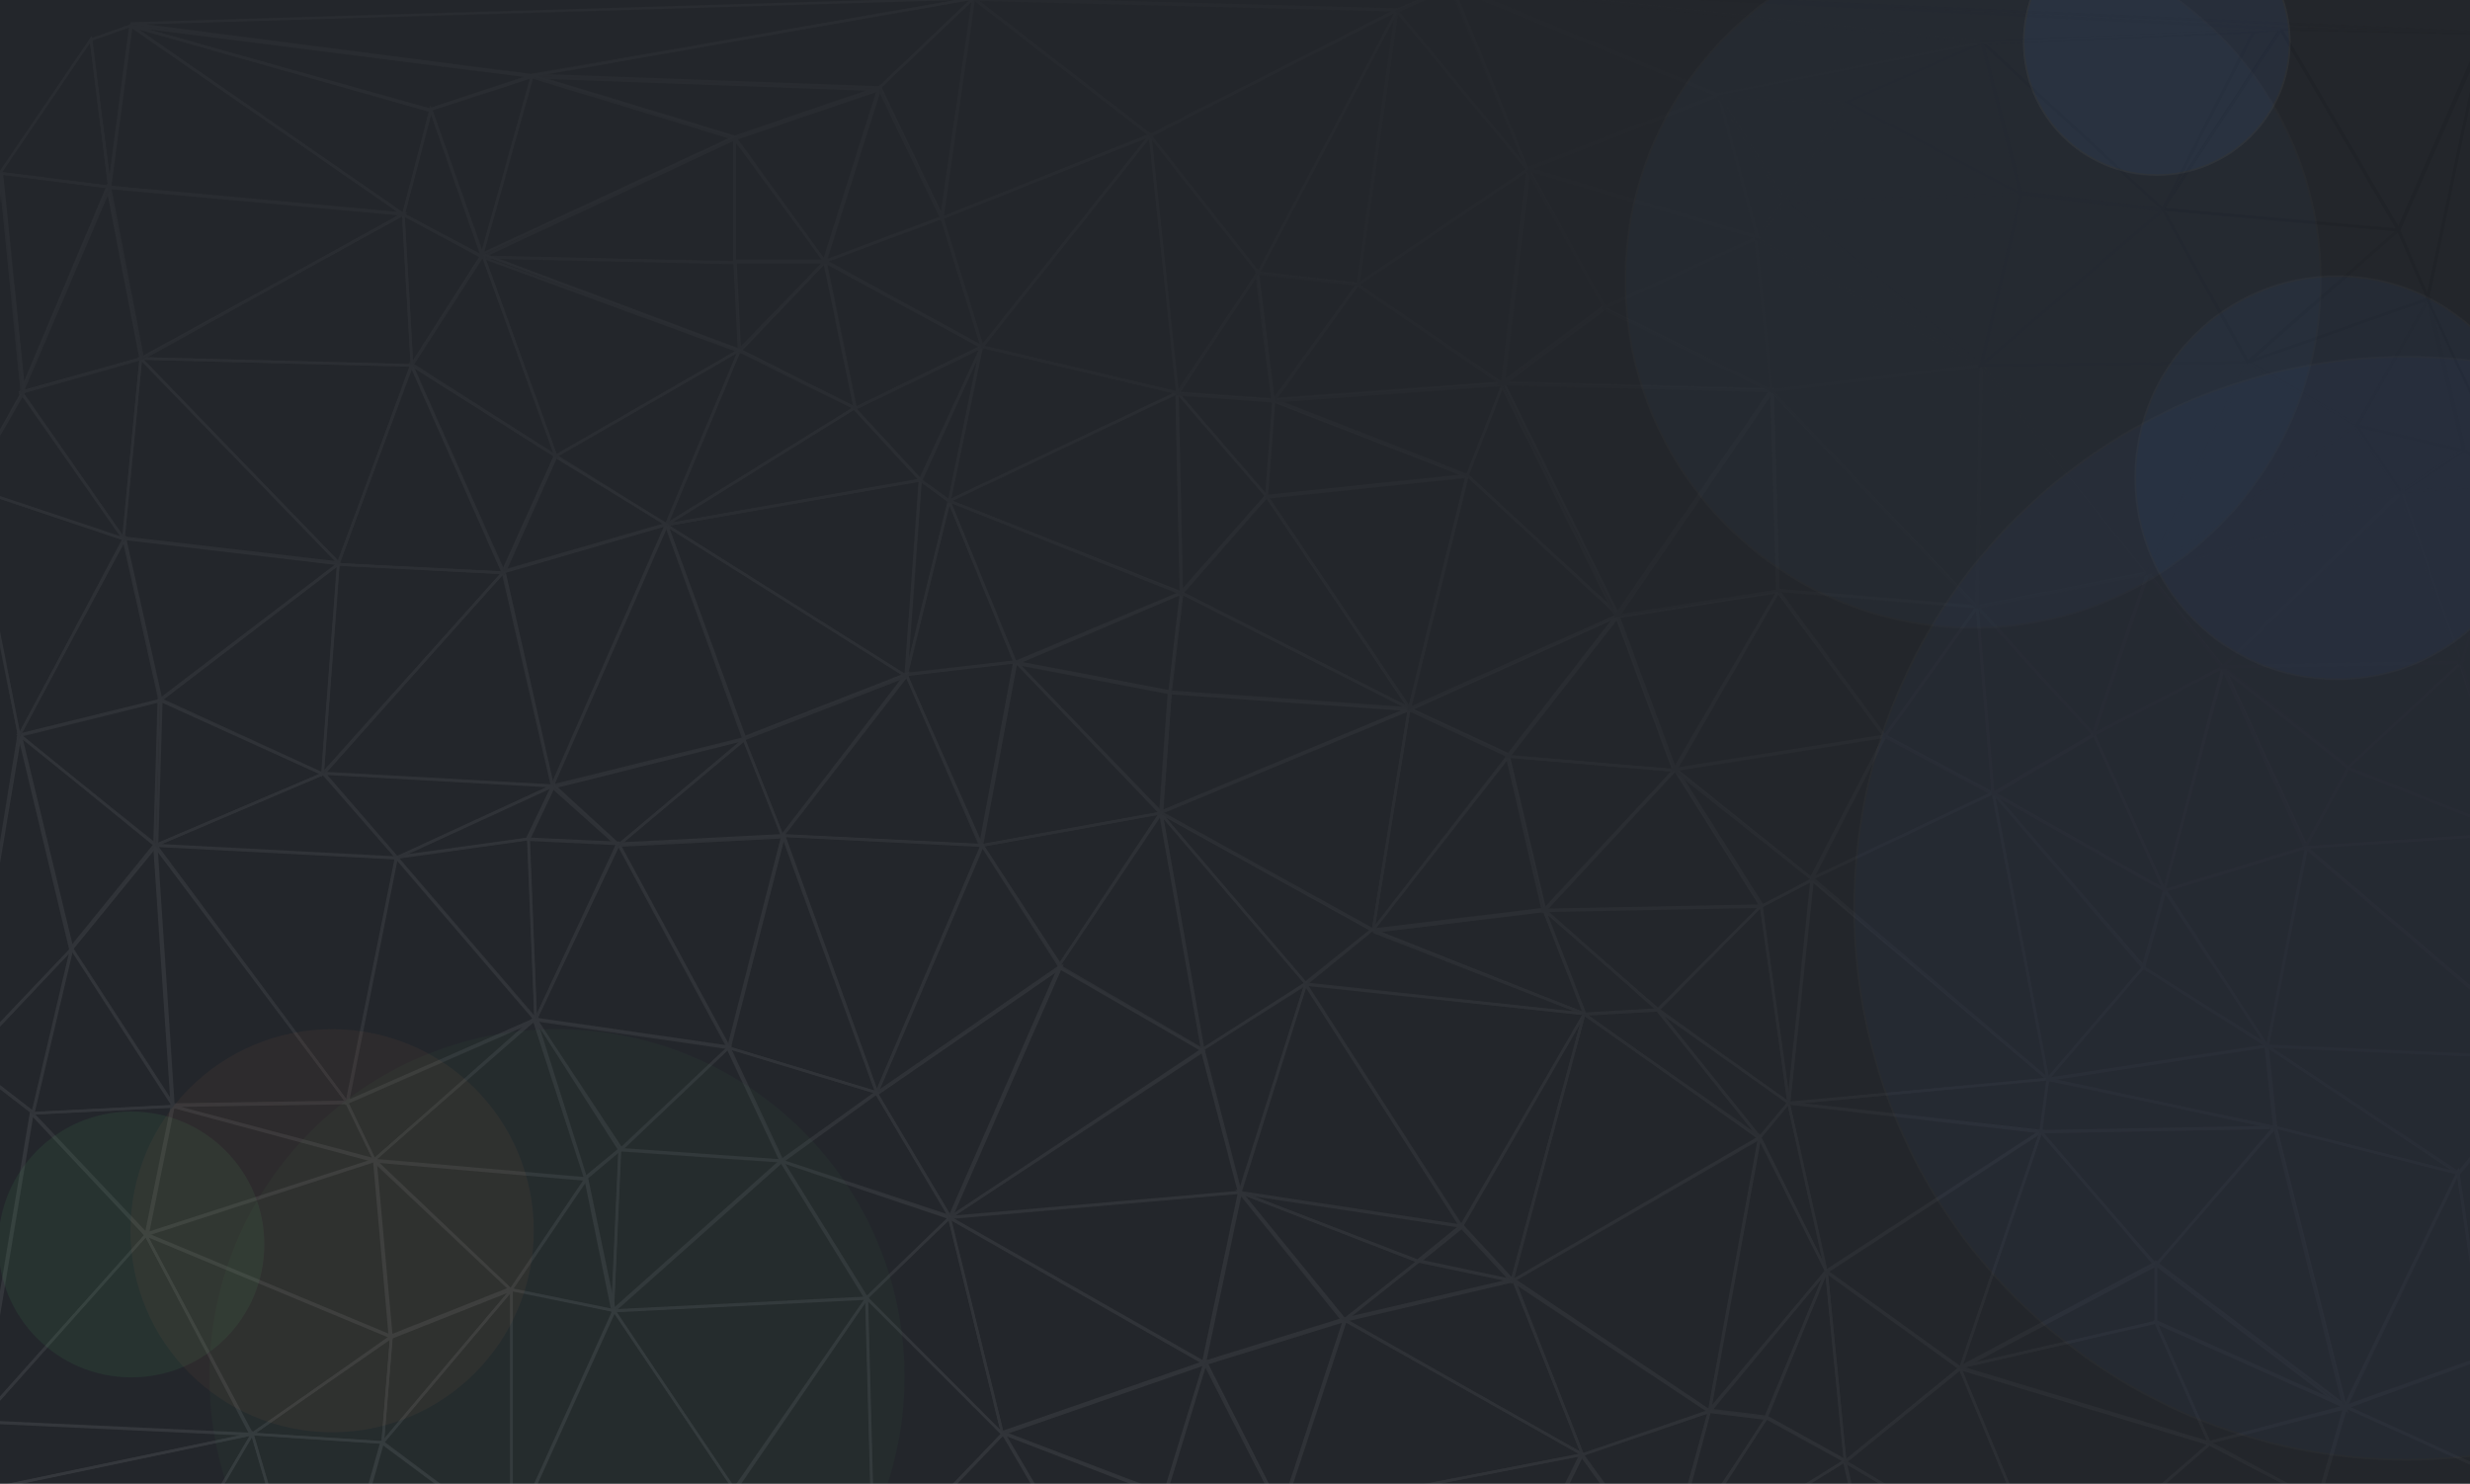
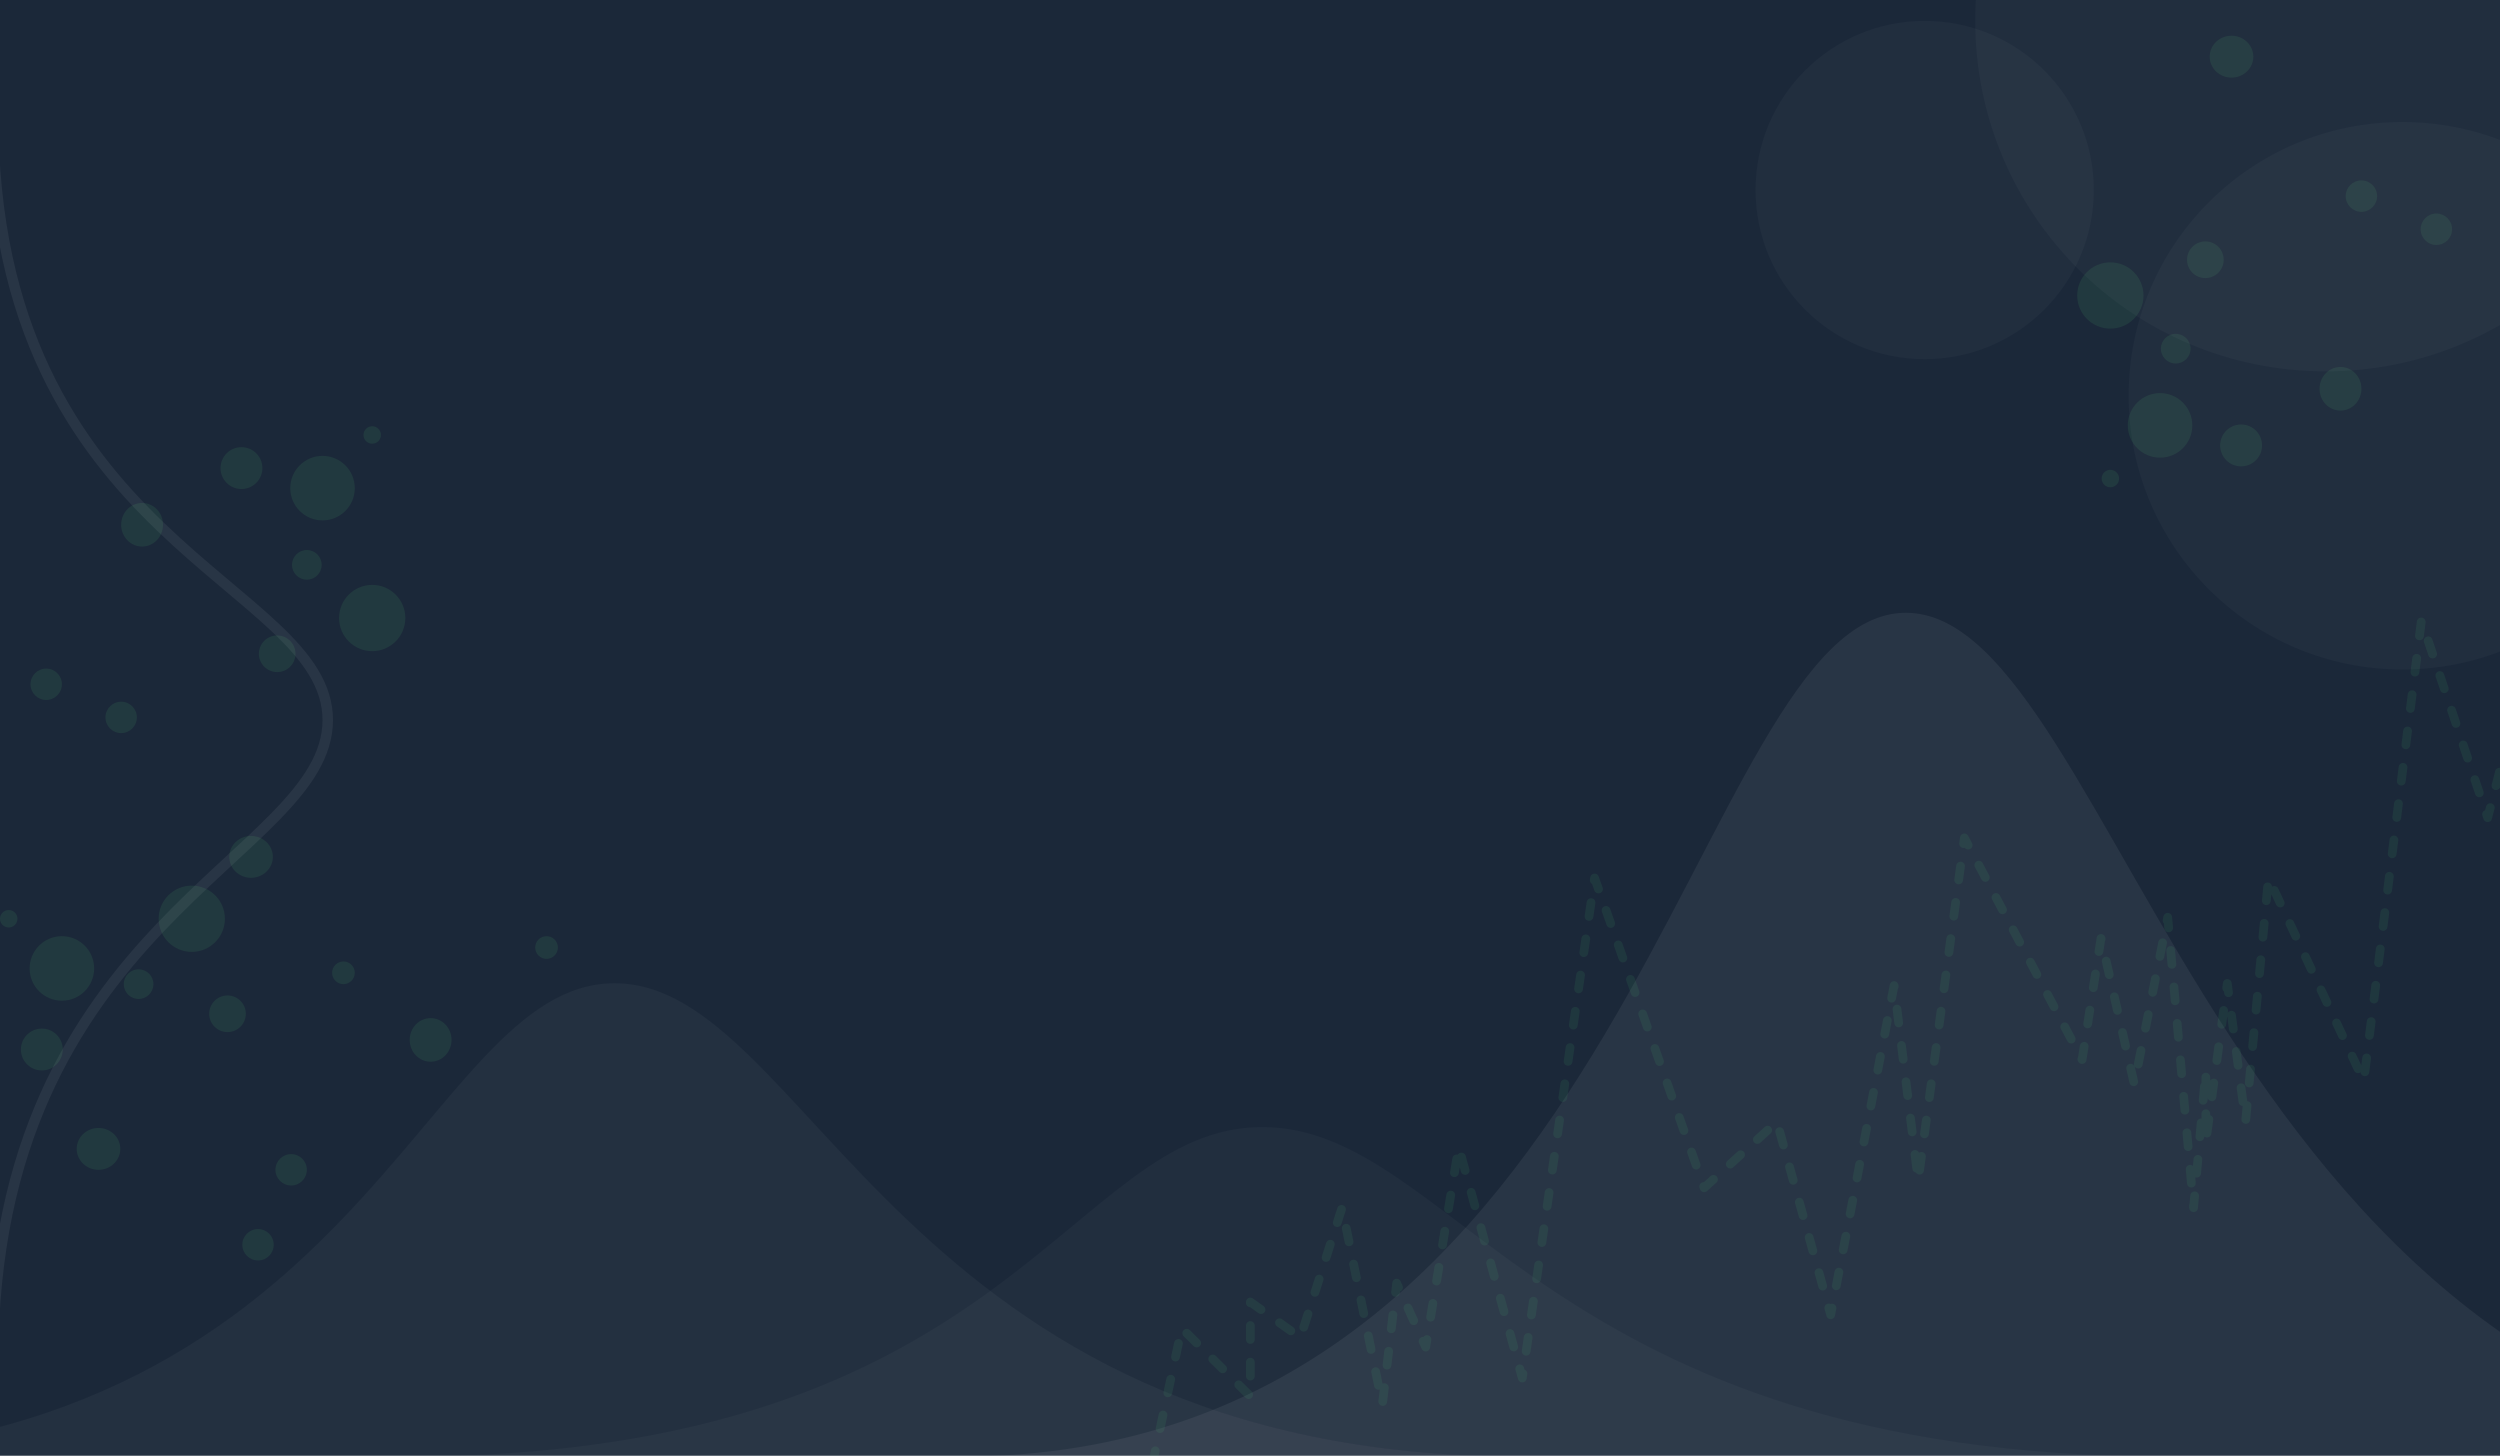
- <svg xmlns="http://www.w3.org/2000/svg" xmlns:xlink="http://www.w3.org/1999/xlink" width="1440px" height="865px" viewBox="0 0 1440 865" version="1.1">
-   <defs>
-     <rect id="path-1" x="0" y="0" width="1441" height="865" />
-   </defs>
-   <g id="Second-Concept" stroke="none" stroke-width="1" fill="none" fill-rule="evenodd">
-     <g id="Landing-Page">
-       <g id="background">
-         <g id="Rectangle-+-trianglify-+-data-clusters-+-data-clusters-copy-Mask">
-           <mask id="mask-2" fill="white">
-             <use xlink:href="#path-1" />
-           </mask>
-           <use id="Mask" fill="#D8D8D8" xlink:href="#path-1" />
-           <rect id="Rectangle" fill="#23262B" mask="url(#mask-2)" x="-1.001" y="0" width="1441" height="1024" />
-           <g id="trianglify" opacity="0.082" mask="url(#mask-2)" fill-rule="nonzero" stroke-width="1.51">
-             <g transform="translate(740.0135, 507.5) scale(1, -1) translate(-740.0135, -507.5) translate(-24.01667, -9)" id="Path">
-               <polygon stroke="#9A9A9A" points="823.572 481.836 785.055 451 700.486 550" />
-               <polygon stroke="#A3A3A3" points="785.545 450.379 724.909 412 700.486 550" />
-               <polygon stroke="#8C8C8C" points="700.486 550.582 845.587 611 824.497 482" />
-               <polygon stroke="#898989" points="705.548 620 845.587 610.233 700.486 550" />
-               <polygon stroke="#A8A8A8" points="725.503 412 641.445 460.994 701.127 550" />
-               <polygon stroke="#909090" points="701.44 550 616.428 638 706.49 620.729" />
-               <polygon stroke="#838383" points="845.597 611 903.627 584.057 824.572 482" />
-               <polygon stroke="#878787" points="903.619 583 924.642 494.12 824.572 482" />
-               <polygon stroke="#989898" points="824.183 482 947.658 433 785.545 450.441" />
-               <polygon stroke="#AFAFAF" points="785.545 451 747.185 329 725.503 412.517" />
-               <polygon stroke="#A5A5A5" points="641.373 461 596.414 531.22 700.486 550" />
-               <polygon stroke="#808080" points="706.49 620.687 713.194 678 845.587 611" />
-               <polygon stroke="#727272" points="845.587 610.06 967.672 665 903.682 583" />
-               <polygon stroke="#888888" points="616.428 637.155 712.494 678 705.812 620" />
-               <polygon stroke="#9B9B9B" points="596.414 531 616.396 638 700.486 549.931" />
-               <polygon stroke="#ADADAD" points="875.608 309 746.518 328.561 785.077 450" />
-               <polygon stroke="#C5C5C5" points="578.37 314 535.372 386.189 642.446 460" />
-               <polygon stroke="#909090" points="924.213 493 947.658 433 824.572 480.838" />
-               <polygon stroke="#8D8D8D" points="990.688 435.432 948.05 433 924.642 493" />
-               <polygon stroke="#767676" points="712.494 678.711 762.193 735 845.587 611" />
-               <polygon stroke="#616161" points="766.532 790.946 762.35 735 710.493 795" />
-               <polygon stroke="#6E6E6E" points="710.493 795 762.529 734.455 713.011 678" />
-               <polygon stroke="#9B9B9B" points="595.519 531 552.383 630.592 615.427 638" />
-               <polygon stroke="#A0A0A0" points="947.658 432.884 876.261 309 785.545 450" />
-               <polygon stroke="#848484" points="1050.729 496 990.608 435 924.642 493.527" />
-               <polygon stroke="#A4A4A4" points="947.658 433 905.275 277 875.608 308.853" />
-               <polygon stroke="#7A7A7A" points="902.626 583 999.694 574.818 923.546 493" />
-               <polygon stroke="#6E6E6E" points="966.222 665 999.694 575 902.626 583.182" />
-               <polygon stroke="#B2B2B2" points="875.608 309.408 850.46 289 746.518 329" />
-               <polygon stroke="#696969" points="879.265 747 967.672 665.563 845.587 611" />
-               <polygon stroke="#B7B7B7" points="642.446 461.034 535.372 387 596.918 531" />
-               <polygon stroke="#A6A6A6" points="596.414 531 480.333 536.727 552.673 630" />
-               <polygon stroke="#BCBCBC" points="577.401 314 641.354 460 725.503 411.333" />
-               <polygon stroke="#BEBEBE" points="577.401 314 724.75 412 746.518 328.7" />
-               <polygon stroke="#6C6C6C" points="762.529 734.784 879.61 747 845.918 611" />
-               <polygon stroke="#B8B8B8" points="850.59 288.615 806.947 254 746.518 329" />
-               <polygon stroke="#C7C7C7" points="725.588 230 577.401 314.393 746.518 329" />
-               <polygon stroke="#606060" points="762.529 734 766.741 790 879.61 746.174" />
-               <polygon stroke="#868686" points="577.401 732 712.494 678.517 615.999 638" />
-               <polygon stroke="#B7B7B7" points="535.009 387 480.333 537 596.414 531.293" />
-               <polygon stroke="#9B9B9B" points="1049.728 360.309 905.628 277 947.518 433" />
-               <polygon stroke="#AEAEAE" points="876.993 309 906.629 277 851.591 288.487" />
-               <polygon stroke="#B3B3B3" points="851.591 289 906.629 277.333 807.56 254" />
-               <polygon stroke="#909090" points="990.327 435 1049.728 361 947.658 432.587" />
-               <polygon stroke="#7B7B7B" points="1000.628 575 1050.729 495.46 924.642 493" />
-               <polygon stroke="#737373" points="1080.75 511.474 1051.625 496 1001.695 575" />
-               <polygon stroke="#8E8E8E" points="552.383 631 577.269 732 615.427 638.272" />
-               <polygon stroke="#898989" points="560.722 744 577.401 731.786 552.383 630" />
-               <polygon stroke="#757575" points="577.401 732 709.977 795 712.494 678" />
-               <polygon stroke="#CBCBCB" points="703.488 152.692 727.011 230 771.535 142" />
-               <polygon stroke="#BFBFBF" points="807.56 255.156 726.504 230 747.395 329" />
-               <polygon stroke="#6D6D6D" points="577.401 732 595.933 822 710.493 795" />
-               <polygon stroke="#8F8F8F" points="412.286 717.943 560.389 744 552.021 630" />
-               <polygon stroke="#A5A5A5" points="480.032 537 457.317 593.895 552.383 631" />
-               <polygon stroke="#B1B1B1" points="384.267 531 457.779 593 480.333 535.96" />
-               <polygon stroke="#8D8D8D" points="1066.74 381.109 1050.025 361 990.688 435" />
-               <polygon stroke="#6A6A6A" points="1122.779 595 1079.784 512 999.694 575.471" />
-               <polygon stroke="#585858" points="879.61 746.928 900.577 801 967.672 665" />
-               <polygon stroke="#636363" points="967.672 664.375 1060.736 679 1000.909 575" />
-               <polygon stroke="#555555" points="766.532 791.182 900.625 801 879.541 747" />
-               <polygon stroke="#4F4F4F" points="815.446 858 900.625 799.831 766.532 790" />
-               <polygon stroke="#868686" points="1066.74 381 990.688 435.645 1050.861 496" />
-               <polygon stroke="#C4C4C4" points="535.372 387 449.312 413.087 481.062 537" />
-               <polygon stroke="#CFCFCF" points="480.226 347 449.312 413 535.372 386.926" />
-               <polygon stroke="#D0D0D0" points="577.401 315 479.333 347.36 534.653 387" />
-               <polygon stroke="#D5D5D5" points="528.786 267 479.333 347 577.401 314.01" />
-               <polygon stroke="#7D7D7D" points="1080.75 511 1067.026 381 1050.729 495.562" />
-               <polygon stroke="#525252" points="1057.412 796 1060.736 679.646 967.672 665" />
-               <polygon stroke="#D8D8D8" points="608.422 188 529.367 267.364 577.632 314" />
-               <polygon stroke="#505050" points="756.525 865 815.566 858.407 765.937 790" />
-               <polygon stroke="#767676" points="560.389 744.273 596.414 822 577.544 732" />
-               <polygon stroke="#727272" points="522.362 785.874 596.414 822 561.071 744" />
-               <polygon stroke="#575757" points="757.332 865 766.532 790 710.493 794.121" />
-               <polygon stroke="#515151" points="694.482 945 757.526 865.109 710.453 795" />
-               <polygon stroke="#828282" points="412.286 718 521.899 786 560.389 744.217" />
-               <polygon stroke="#616161" points="1060.393 679 1122.779 594.5 999.694 575" />
-               <polygon stroke="#7B7B7B" points="1080.172 511 1217.845 394.812 1066.74 381" />
-               <polygon stroke="#D2D2D2" points="726.504 228.909 608.569 188 577.401 314" />
-               <polygon stroke="#D1D1D1" points="702.888 153 608.422 189.043 726.504 230" />
-               <polygon stroke="#C4C4C4" points="770.793 142 726.504 228.841 807.56 254" />
-               <polygon stroke="#BCBCBC" points="771.535 142 808.403 254 946.657 176.087" />
-               <polygon stroke="#9C9C9C" points="457.587 593 412.286 718 552.383 629.765" />
-               <polygon stroke="#BEBEBE" points="448.59 413 384.267 532.105 480.333 537" />
-               <polygon stroke="#C9C9C9" points="336.233 429.301 384.815 532 449.312 413" />
-               <polygon stroke="#B3B3B3" points="946.657 176 807.56 254.968 906.192 278" />
-               <polygon stroke="#4D4D4D" points="898.624 801 1056.733 796.904 965.904 665" />
-               <polygon stroke="#535353" points="1060.736 680 1176.817 670.192 1122.982 595" />
-               <polygon stroke="#3D3D3D" points="915.593 925 959.666 844.118 900.625 800" />
-               <polygon stroke="#414141" points="914.635 925 899.65 800 815.566 858.007" />
-               <polygon stroke="#ACACAC" points="1020.708 201.5 946.599 176 906.629 278" />
-               <polygon stroke="#A1A1A1" points="1020.406 201 905.628 277.308 1049.728 361" />
-               <polygon stroke="#919191" points="1066.697 381 1088.756 283 1049.728 360.583" />
-               <polygon stroke="#878787" points="1213.842 364.667 1088.595 283 1066.74 381" />
-               <polygon stroke="#A5A5A5" points="346.24 566 412.813 718 458.318 593.636" />
-               <polygon stroke="#D5D5D5" points="479.333 347 385.267 353.519 448.258 413" />
-               <polygon stroke="#E1E1E1" points="365.253 337.509 385.267 354 381.098 260" />
-               <polygon stroke="#DEDEDE" points="385.456 354 479.333 347.404 381.265 260" />
-               <polygon stroke="#404040" points="958.335 845 1056.733 796 898.624 800.153" />
-               <polygon stroke="#9A9A9A" points="1088.756 283.051 1020.708 201 1050.111 361" />
-               <polygon stroke="#B2B2B2" points="384.161 531 346.24 564.893 458.318 593" />
-               <polygon stroke="#B9B9B9" points="332.231 534.488 347.098 566 384.267 532" />
-               <polygon stroke="#616161" points="1123.28 595 1185.823 561.637 1080.75 512" />
-               <polygon stroke="#525252" points="1176.576 670 1185.823 561 1122.779 594.602" />
-               <polygon stroke="#848484" points="348.242 758.306 455.316 820 412.654 718" />
-               <polygon stroke="#C3C3C3" points="336.36 430 332.231 535 384.267 532.558" />
-               <polygon stroke="#DEDEDE" points="382.265 260 480.055 347 529.367 267.387" />
-               <polygon stroke="#D7D7D7" points="703.488 151.842 658.135 105 609.423 188" />
-               <polygon stroke="#5A5A5A" points="596.414 821.902 694.556 945 710.493 795" />
-               <polygon stroke="#454545" points="757.526 864.564 838.582 1018 815.785 858" />
-               <polygon stroke="#636363" points="505.351 871.728 573.022 897 596.414 822" />
-               <polygon stroke="#6B6B6B" points="505.351 871 596.414 821.619 522.895 786" />
-               <polygon stroke="#D4D4D4" points="386.49 354 336.233 430 449.312 413.656" />
-               <polygon stroke="#9F9F9F" points="1088.756 283 1053.472 198 1020.708 202.048" />
-               <polygon stroke="#ADADAD" points="1020.708 201 995.747 108 946.657 175.93" />
-               <polygon stroke="#BCBCBC" points="946.657 176 886.328 54 771.535 141.84" />
-               <polygon stroke="#DADADA" points="385.267 353.46 365.654 337 336.233 430" />
-               <polygon stroke="#E6E6E6" points="382.265 259.696 529.367 267 452.473 155" />
-               <polygon stroke="#7E7E7E" points="412.286 718 455.14 820 522.362 786.274" />
-               <polygon stroke="#707070" points="452.8 870.765 455.316 819 305.212 874" />
-               <polygon stroke="#494949" points="1056.733 796 1176.817 670 1060.116 679.755" />
-               <polygon stroke="#595959" points="573.398 896.94 694.482 945 596.78 822" />
-               <polygon stroke="#595959" points="573.398 897 591.769 1025 694.482 945.41" />
-               <polygon stroke="#6F6F6F" points="455.316 819.19 504.763 871 522.362 786" />
-               <polygon stroke="#363636" points="958.665 844.174 1047.513 885 1056.733 796" />
-               <polygon stroke="#3F3F3F" points="838.044 1018 914.635 925.282 815.566 858" />
-               <polygon stroke="#DEDEDE" points="365.253 337 242.168 347.699 335.11 430" />
-               <polygon stroke="#E0E0E0" points="533.528 110 529.367 267 608.422 188.093" />
-               <polygon stroke="#626262" points="1273.884 460.49 1217.999 395 1185.823 562" />
-               <polygon stroke="#686868" points="1186.079 562 1217.845 395 1080.75 512.064" />
-               <polygon stroke="#9C9C9C" points="1088.883 283 1099.763 172 1053.731 197.301" />
-               <polygon stroke="#383838" points="1056.733 796.329 1178.818 811 1176.292 670" />
-               <polygon stroke="#333333" points="914.635 925 1048.728 885.404 959.332 845" />
-               <polygon stroke="#DFDFDF" points="657.456 105 533.37 109.109 608.828 188" />
-               <polygon stroke="#7B7B7B" points="1217.845 395 1213.648 364 1066.74 380.757" />
-               <polygon stroke="#6C6C6C" points="454.88 820 452.314 872 505.351 872" />
-               <polygon stroke="#606060" points="505.351 872 537.274 973 573.398 897.455" />
-               <polygon stroke="#A2A2A2" points="317.22 690.364 412.286 718 345.824 566" />
-               <polygon stroke="#A5A5A5" points="1099.763 172.636 996.692 108 1054.046 198" />
-               <polygon stroke="#A8A8A8" points="1053.731 196.957 994.69 108 1020.36 201" />
-               <polygon stroke="#BDBDBD" points="255.177 524 346.24 566 331.202 534.706" />
-               <polygon stroke="#B0B0B0" points="213.148 573.353 317.958 691 346.24 566" />
-               <polygon stroke="#E5E5E5" points="533.37 110 451.313 154.741 529.14 267" />
-               <polygon stroke="#939393" points="317.22 691 347.507 758 412.286 718.446" />
-               <polygon stroke="#959595" points="1166.81 226.684 1099.666 172 1088.756 283" />
-               <polygon stroke="#4C4C4C" points="1176.817 670 1244.864 595.421 1186.058 561" />
-               <polygon stroke="#414141" points="1275.885 690 1244.25 596 1176.817 670.383" />
-               <polygon stroke="#B3B3B3" points="994.69 107.68 885.615 54 945.565 176" />
-               <polygon stroke="#888888" points="1213.842 364 1166.83 226 1088.756 282.343" />
-               <polygon stroke="#303030" points="1047.727 885 1178.818 810.697 1056.971 796" />
-               <polygon stroke="#2D2D2D" points="1025.712 969 1064.739 907.157 1048.132 886" />
-               <polygon stroke="#F2F2F2" points="252.175 244.239 322.224 272 247.172 183" />
-               <polygon stroke="#E6E6E6" points="382.265 260 322.224 272.287 366.198 337" />
-               <polygon stroke="#C7C7C7" points="336.233 430 255.177 524.419 332.012 535" />
-               <polygon stroke="#A2A2A2" points="1122.779 70 994.69 107.536 1099.184 172" />
-               <polygon stroke="#D4D4D4" points="226.157 381 254.946 524 336.233 429.211" />
-               <polygon stroke="#7D7D7D" points="1213.784 364 1280.889 286.426 1166.81 226" />
-               <polygon stroke="#707070" points="1349.937 367 1280.637 286 1213.842 364.52" />
-               <polygon stroke="#585858" points="1285.892 505.242 1273.279 460 1185.823 562" />
-               <polygon stroke="#292929" points="1064.534 906 1178.818 811 1047.727 884.889" />
-               <polygon stroke="#EFEFEF" points="322.224 127 322.224 272 382.265 259.781" />
-               <polygon stroke="#666666" points="452.314 943 505.351 871 452.314 871" />
-               <polygon stroke="#636363" points="452.314 944.26 536.372 973 504.43 872" />
-               <polygon stroke="#494949" points="694.482 945.182 838.582 1018 757.684 865" />
-               <polygon stroke="#4F4F4F" points="591.41 1025 838.582 1018.402 694.819 945" />
-               <polygon stroke="#323232" points="914.635 925.873 1025.957 969 1048.728 886" />
-               <polygon stroke="#484848" points="1319.916 635 1285.726 505 1244.864 595.755" />
-               <polygon stroke="#515151" points="1244.687 596 1285.892 505 1185.823 561.568" />
-               <polygon stroke="#373737" points="869.603 1032 1025.712 968.29 914.326 925" />
-               <polygon stroke="#202020" points="1065.74 906.122 1202.835 911 1179.428 811" />
-               <polygon stroke="#6A6A6A" points="305.212 874.273 452.314 943 452.314 871" />
-               <polygon stroke="#494949" points="591.41 1024.222 870.604 1032 837.906 1018" />
-               <polygon stroke="#3E3E3E" points="838.582 1017.298 870.822 1032 914.635 925" />
-               <polygon stroke="#363636" points="1179.314 811 1275.885 689.561 1176.817 670" />
-               <polygon stroke="#E6E6E6" points="321.713 272 242.168 347 365.253 336.402" />
-               <polygon stroke="#ECECEC" points="251.322 245 242.168 348 321.223 272.794" />
-               <polygon stroke="#5E5E5E" points="536.372 972.487 591.41 1025 572.782 897" />
-               <polygon stroke="#646464" points="334.232 980.312 591.41 1025 536.781 973" />
-               <polygon stroke="#BDBDBD" points="255.571 524 213.148 573 346.24 565.65" />
-               <polygon stroke="#8E8E8E" points="317.981 690 264.183 811 348.242 757.858" />
-               <polygon stroke="#7A7A7A" points="347.979 758 305.212 876 455.316 819.888" />
-               <polygon stroke="#C2C2C2" points="115.08 531.35 212.393 573 255.177 524" />
-               <polygon stroke="#DEDEDE" points="242.245 348 226.157 381.62 336.233 430" />
-               <polygon stroke="#969696" points="1218.846 101.008 1123.244 70 1099.763 172" />
-               <polygon stroke="#6D6D6D" points="1349.937 366.514 1213.842 364 1218.017 395" />
-               <polygon stroke="#656565" points="1345.934 414.5 1217.845 395 1273.463 460" />
-               <polygon stroke="#3E3E3E" points="1276.553 690 1319.916 635.235 1244.864 596" />
-               <polygon stroke="#5B5B5B" points="1286.451 505 1345.934 414 1273.884 459.91" />
-               <polygon stroke="#AAAAAA" points="212.147 573 221.32 695 317.22 690.12" />
-               <polygon stroke="#252525" points="1179.819 999 1101.09 964 1025.712 968.167" />
-               <polygon stroke="#2B2B2B" points="1025.712 968 1100.764 963.921 1064.906 906" />
-               <polygon stroke="#252525" points="1178.818 811.371 1334.926 813 1276.702 690" />
-               <polygon stroke="#383838" points="1459.013 638 1393.258 577 1319.916 635.527" />
-               <polygon stroke="#EFEFEF" points="322.224 128 381.813 260 452.314 155.534" />
-               <polygon stroke="#E4E4E4" points="242.168 348 124.086 379.39 226.143 381" />
-               <polygon stroke="#919191" points="1218.846 101 1099.763 171.617 1166.852 226" />
-               <polygon stroke="#969696" points="221.153 694.905 263.757 811 317.22 690" />
-               <polygon stroke="#7F7F7F" points="1280.889 288 1280.889 253.378 1166.81 227" />
-               <polygon stroke="#767676" points="1391.966 204 1280.889 253.748 1280.889 288" />
-               <polygon stroke="#7F7F7F" points="264.183 811.636 305.372 876 348.242 758" />
-               <polygon stroke="#686868" points="452.497 943 334.232 979 536.372 971.636" />
-               <polygon stroke="#535353" points="1368.95 530 1346.067 414 1285.892 504.676" />
-               <polygon stroke="#232323" points="1101.685 964 1202.835 910.901 1065.74 906" />
-               <polygon stroke="#474747" points="1320.641 635 1368.95 530.346 1285.892 505" />
-               <polygon stroke="#3F3F3F" points="1392.967 576.312 1367.777 530 1319.916 634" />
-               <polygon stroke="#666666" points="1344.921 414 1349.937 367 1217.845 394.552" />
-               <polygon stroke="#616161" points="1457.011 340 1350.908 366.835 1345.934 414" />
-               <polygon stroke="#F4F4F4" points="322.224 127 247.172 183.208 322.224 272" />
-               <polygon stroke="#DDDDDD" points="124.191 380 114.079 531 226.157 381.624" />
-               <polygon stroke="#FAFAFA" points="210.146 54 246.382 183 322.224 126.665" />
-               <polygon stroke="#868686" points="1311.91 182.169 1218.811 101 1166.81 226" />
-               <polygon stroke="#7F7F7F" points="1311.91 183 1166.81 226.953 1280.877 253" />
-               <polygon stroke="#5F5F5F" points="1513.05 406.681 1457.902 340 1345.934 414" />
-               <polygon stroke="#303030" points="1422.987 737 1319.347 635 1275.885 689.672" />
-               <polygon stroke="#767676" points="264.202 811 259.18 899 305.212 874.556" />
-               <polygon stroke="#6D6D6D" points="305.212 876 334.465 980 452.314 944.25" />
-               <polygon stroke="#7D7D7D" points="106.074 815.074 259.137 899 264.183 811" />
-               <polygon stroke="#707070" points="275.191 960.5 334.232 980 305.127 876" />
-               <polygon stroke="#777777" points="1391.966 203.349 1312.024 183 1280.889 253" />
-               <polygon stroke="#181818" points="1285.14 902 1334.926 812.64 1178.818 811" />
-               <polygon stroke="#8D8D8D" points="221.292 696 106.074 815 264.183 810.952" />
-               <polygon stroke="#B1B1B1" points="212.01 573 118.082 616.107 221.153 695" />
-               <polygon stroke="#D0D0D0" points="226.654 381 115.08 531 255.177 523.663" />
-               <polygon stroke="#EAEAEA" points="124.238 379 242.168 347.207 109.076 304" />
-               <polygon stroke="#171717" points="1202.39 911 1284.892 901.244 1178.818 811" />
-               <polygon stroke="#1D1D1D" points="1100.764 964.458 1179.281 999 1201.834 911" />
-               <polygon stroke="#2E2E2E" points="870.604 1033 1179.819 999.359 1025.63 969" />
-               <polygon stroke="#EEEEEE" points="109.076 304.675 242.861 348 252.175 245" />
-               <polygon stroke="#BDBDBD" points="114.079 531 116.615 616 212.147 572.683" />
-               <polygon stroke="#161616" points="1179.819 999 1284.892 902 1202.514 911.782" />
-               <polygon stroke="#727272" points="259.18 898.808 275.082 960 305.212 874" />
-               <polygon stroke="#757575" points="100.069 1009 275.191 959.296 259.271 899" />
-               <polygon stroke="#F7F7F7" points="247.109 183 171.119 187.96 252.175 245" />
-               <polygon stroke="#FCFCFC" points="210.835 54 171.119 188 247.172 183.098" />
-               <polygon stroke="#D6D6D6" points="125.087 380 66.046 470.925 115.108 531" />
-               <polygon stroke="#F6F6F6" points="170.888 188 109.076 304 252.175 244.366" />
-               <polygon stroke="#121212" points="1439.999 850 1398.304 776 1334.926 813" />
-               <polygon stroke="#212121" points="1333.981 813 1397.97 776.344 1275.885 690" />
-               <polygon stroke="#AAAAAA" points="117.054 616 96.067 710 221.153 695.287" />
-               <polygon stroke="#B0B0B0" points="35.024 595 96.894 710 118.082 615.536" />
-               <polygon stroke="#BCBCBC" points="35.024 595.567 118.082 616 115.539 531" />
-               <polygon stroke="#E0E0E0" points="43.03 375 65.637 471 125.087 379.103" />
-               <polygon stroke="#232323" points="1397.077 776 1422.987 737.057 1275.885 690" />
-               <polygon stroke="#7F7F7F" points="1312.103 182 1375.955 148.79 1218.846 101" />
-               <polygon stroke="#6F6F6F" points="1350.733 367 1391.966 202 1280.889 286.552" />
-               <polygon stroke="#6A6A6A" points="1457.011 339.91 1390.926 202 1349.937 367" />
-               <polygon stroke="#555555" points="1345.934 414.331 1368.495 530 1513.05 407" />
-               <polygon stroke="#303030" points="1424.449 737 1459.013 637.448 1319.916 635" />
-               <polygon stroke="#444444" points="1490.034 538.07 1367.949 530 1393.035 576" />
-               <polygon stroke="#757575" points="1390.965 204 1375.154 149 1311.91 183.167" />
-               <polygon stroke="#767676" points="1528.06 142 1375.955 149.44 1391.834 204" />
-               <polygon stroke="#8F8F8F" points="36.025 795.465 106.074 815 95.946 710" />
-               <polygon stroke="#999999" points="96.067 710.571 106.141 815 221.153 696" />
-               <polygon stroke="#F1F1F1" points="12.008 195 42.133 375 109.076 303.818" />
-               <polygon stroke="#3E3E3E" points="1458.236 637 1490.034 538 1392.967 576.455" />
-               <polygon stroke="#C6C6C6" points="64.982 471 35.024 596 114.079 531.458" />
-               <polygon stroke="#CFCFCF" points="66.046 471.236 4.003 406 35.863 596" />
-               <polygon stroke="#E9E9E9" points="110.015 304 43.03 374.924 125.087 379" />
-               <polygon stroke="#EDEDED" points="4.003 406 43.03 375.767 13.137 196" />
-               <polygon stroke="#353535" points="1459.013 637.133 1489.218 742 1490.034 538" />
-               <polygon stroke="#2A2A2A" points="1422.987 737.125 1489.033 742 1457.704 638" />
-               <polygon stroke="#1E1E1E" points="1397.97 776 1461.014 761.375 1424.028 737" />
-               <polygon stroke="#161616" points="1439.999 850 1461.014 761 1397.97 775.833" />
-               <polygon stroke="#0A0A0A" points="1439.999 849.862 1334.926 813 1422.487 890" />
-               <polygon stroke="#6F6F6F" points="1457.113 341 1473.022 233.357 1390.965 204" />
-               <polygon stroke="#4E4E4E" points="1489.56 538 1512.049 407 1367.949 529.863" />
-               <polygon stroke="#080908" points="1421.987 889.752 1334.212 813 1284.892 902" />
-               <polygon stroke="#202020" points="1460.244 762 1489.033 742 1422.987 737" />
-               <polygon stroke="#181818" points="1438.999 850 1489.033 742 1460.2 761.636" />
-               <polygon stroke="#060606" points="1438.999 849.814 1472.072 1005 1489.033 742" />
-               <polygon stroke="#020202" points="1353.439 1007 1421.987 890 1284.892 902.188" />
-               <polygon stroke="#111111" points="1179.819 999.449 1337.928 1006 1284.945 902" />
-               <polygon stroke="#0D0D0D" points="1353.94 1007 1337.957 1005.4 1179.819 999" />
-               <polygon stroke="#DFDFDF" points="43.409 375 4.003 405.359 66.046 471" />
-               <polygon stroke="#F8F8F8" points="12.008 195.352 109.049 304 170.118 188" />
-               <polygon stroke="#676767" points="1512.049 407 1472.855 232 1457.011 339.944" />
-               <polygon stroke="#FEFEFE" points="210.146 54 117.081 95.671 171.092 188" />
-               <polygon stroke="#070707" points="1337.941 1005.372 1353.94 1007 1284.892 902" />
-               <polygon stroke="#212121" points="870.604 1032 1353.94 1007.049 1180.241 999" />
-               <polygon stroke="#969696" points="6.004 739.952 36.859 795 96.067 710" />
-               <polygon stroke="#797979" points="107.26 815 88.061 915 259.18 899.426" />
-               <polygon stroke="#A8A8A8" points="6.004 740 96.067 709.689 35.191 595" />
-               <polygon stroke="#7F7F7F" points="36.025 795 86.663 915 106.074 814.726" />
-               <polygon stroke="#737373" points="274.855 960 100.069 1009 334.232 979.279" />
-               <polygon stroke="#777777" points="77.053 1000.897 100.069 1009 87.739 915" />
-               <polygon stroke="#BCBCBC" points="4.003 406 6.452 741 35.024 596.378" />
-               <polygon stroke="#FCFCFC" points="18.701 156 12.008 195 170.118 187.688" />
-               <polygon stroke="#FFFFFF" points="19.013 156.248 171.119 188 116.495 96" />
-               <polygon stroke="#777777" points="88.061 914.481 100.582 1009 259.18 899" />
-               <polygon stroke="#6E6E6E" points="334.84 980 100.069 1010.273 591.41 1025" />
-               <polygon stroke="#777777" points="76.96 1001 88.061 915 24.017 923.113" />
-               <polygon stroke="#787878" points="24.017 923 88.061 914.795 36.826 795" />
-               <polygon stroke="#848484" points="6.004 740 25.044 923 38.026 795.554" />
-               <polygon stroke="#747474" points="1528.06 142 1391.966 203.486 1473.79 233" />
-               <polygon stroke="#000000" points="1353.94 1007 1473.022 1004.562 1422.706 890" />
-               <polygon stroke="#000000" points="1421.987 889.974 1472.022 1005 1439.499 850" />
-               <polygon stroke="#151515" points="870.604 1032 1473.022 1005 1353.881 1007.382" />
-             </g>
-           </g>
-           <g id="data-clusters" mask="url(#mask-2)" fill="#5084EA" stroke="#979797">
-             <g transform="translate(947.6576, -53)">
-               <ellipse id="Oval" opacity="0.037" cx="202.641" cy="216.5" rx="202.641" ry="202.5" />
-               <ellipse id="Oval-Copy" opacity="0.084" cx="309.715" cy="77.5" rx="77.554" ry="77.5" />
-               <ellipse id="Oval-Copy-2" opacity="0.053" cx="414.788" cy="331.5" rx="117.582" ry="117.5" />
-             </g>
-           </g>
-           <g id="data-clusters-copy" mask="url(#mask-2)">
-             <g transform="translate(861.866, 606.5) scale(-1, 1) translate(-861.866, -606.5) translate(-1.634028, 208)">
-               <ellipse id="Oval" stroke="none" fill="#4FC56F" opacity="0.037" cx="1400.641" cy="594.5" rx="202.641" ry="202.5" />
-               <ellipse id="Oval-Copy" stroke="none" fill="#4FC56F" opacity="0.084" cx="1648.813" cy="517.5" rx="77.554" ry="77.5" />
-               <ellipse id="Oval-Copy-2" stroke="none" fill="#EA8956" opacity="0.053" cx="1531.732" cy="509.5" rx="117.582" ry="117.5" />
-               <ellipse id="Oval-Copy-3" stroke="#979797" stroke-width="1" fill="#5084EA" opacity="0.04" cx="322.366" cy="321.5" rx="322" ry="321.5" />
-             </g>
-           </g>
-         </g>
+ <svg xmlns="http://www.w3.org/2000/svg" width="1434px" height="835px" viewBox="0 0 1434 835" version="1.1">
+   <g id="background" stroke="none" stroke-width="1" fill="none" fill-rule="evenodd">
+     <rect id="Rectangle-Copy" fill="#1B2839" x="0" y="0" width="1434" height="835" />
+     <g id="Group-3" transform="translate(-139, -189)">
+       <path d="M0,1024.5 C349.137,1024.5 379.865,753 491.5,753 C603.135,753 654.5,1024.5 1011.2,1024.5 C1173.371,1024.5 1314.304,1024.5 1434,1024.5 L0,1024.5 Z" id="Line-2" fill-opacity="0.039" fill="#FFFFFF" />
+       <path d="M690,1024.5 C1075.17,1024.5 1109.07,540.5 1232.227,540.5 C1355.384,540.5 1412.05,1024.5 1805.564,1024.5 C1984.472,1024.5 2139.951,1024.5 2272,1024.5 L690,1024.5 Z" id="Line-2-Copy-2" fill-opacity="0.059" fill="#FFFFFF" />
+       <g id="Group-2" transform="translate(139, 697)" fill="#4FC56F" fill-opacity="0.115">
+         <circle id="Oval" cx="35.5" cy="47.5" r="18.5" />
+         <circle id="Oval-Copy-9" cx="24" cy="94" r="12" />
+         <ellipse id="Oval-Copy-10" cx="56.5" cy="151" rx="12.5" ry="12" />
+         <circle id="Oval-Copy-8" cx="79.5" cy="56.5" r="8.5" />
+         <circle id="Oval-Copy-7" cx="5" cy="19" r="5" />
+         <circle id="Oval-Copy" cx="110" cy="19" r="19" />
+         <circle id="Oval-Copy-2" cx="130.5" cy="73.5" r="10.5" />
+         <circle id="Oval-Copy-5" cx="148" cy="206" r="9" />
+         <circle id="Oval-Copy-4" cx="167" cy="163" r="9" />
+         <ellipse id="Oval-Copy-3" cx="247" cy="88.5" rx="12" ry="12.5" />
+         <circle id="Oval-Copy-6" cx="313.5" cy="35.5" r="6.5" />
      </g>
+       <g id="Group-2-Copy-2" transform="translate(264, 593.5) rotate(90) translate(-264, -593.5) translate(104, 486)" fill="#4FC56F" fill-opacity="0.115">
+         <circle id="Oval" cx="35.5" cy="47.5" r="18.5" />
+         <circle id="Oval-Copy-9" cx="24" cy="94" r="12" />
+         <ellipse id="Oval-Copy-10" cx="56.5" cy="151" rx="12.5" ry="12" />
+         <circle id="Oval-Copy-8" cx="79.5" cy="56.5" r="8.5" />
+         <circle id="Oval-Copy-7" cx="5" cy="19" r="5" />
+         <circle id="Oval-Copy" cx="110" cy="19" r="19" />
+         <circle id="Oval-Copy-2" cx="130.5" cy="73.5" r="10.5" />
+         <circle id="Oval-Copy-5" cx="148" cy="206" r="9" />
+         <circle id="Oval-Copy-4" cx="167" cy="163" r="9" />
+         <ellipse id="Oval-Copy-3" cx="247" cy="88.5" rx="12" ry="12.5" />
+         <circle id="Oval-Copy-6" cx="313.5" cy="35.5" r="6.5" />
+       </g>
+       <g id="Group-2-Copy-3" transform="translate(1438, 308.5) rotate(270) translate(-1438, -308.5) translate(1278, 201)" fill="#4FC56F" fill-opacity="0.115">
+         <circle id="Oval" cx="35.5" cy="47.5" r="18.5" />
+         <circle id="Oval-Copy-9" cx="24" cy="94" r="12" />
+         <ellipse id="Oval-Copy-10" cx="56.5" cy="151" rx="12.5" ry="12" />
+         <circle id="Oval-Copy-8" cx="79.5" cy="56.5" r="8.5" />
+         <circle id="Oval-Copy-7" cx="5" cy="19" r="5" />
+         <circle id="Oval-Copy" cx="110" cy="19" r="19" />
+         <circle id="Oval-Copy-2" cx="130.5" cy="73.5" r="10.5" />
+         <circle id="Oval-Copy-5" cx="148" cy="206" r="9" />
+         <circle id="Oval-Copy-4" cx="167" cy="163" r="9" />
+         <ellipse id="Oval-Copy-3" cx="247" cy="88.5" rx="12" ry="12.5" />
+       </g>
+       <path d="M371.5,1024.5 C720.637,1024.5 751.365,835.5 863,835.5 C974.635,835.5 1026,1024.5 1382.7,1024.5 C1544.871,1024.5 1685.804,1024.5 1805.5,1024.5 L371.5,1024.5 Z" id="Line-2-Copy" fill-opacity="0.028" fill="#FFFFFF" />
+       <path d="M800,1029 L816.83,950.861 L856.201,989.93 L856.201,935.834 L884.908,956.27 L908.796,881.738 L931.937,994.643 L940.123,925.015 L956.78,961.68 L975.691,846.875 L1012.181,979.437 L1053.656,692.606 L1116.508,870.317 L1158.251,832.45 L1189.083,943.165 L1225.436,754.311 L1239.276,866.11 L1265.743,669.621 L1333.296,796.771 L1344.125,727.262 L1363.212,810.806 L1382.409,715.152 L1397.232,881.738 L1404.262,803.014 L1404.262,843.87 L1416.576,753.108 L1427.056,832.45 L1440.189,692.606 L1494.849,809.008 L1527.909,545 L1565.937,658.029 L1578.399,609.705 L1579,1029 L800,1029 Z" id="Path-2" stroke-opacity="0.1" stroke="#4FC56F" stroke-width="5" stroke-linecap="round" stroke-linejoin="round" stroke-dasharray="8,13" />
+       <circle id="Oval" fill-opacity="0.03" fill="#FFFFFF" cx="1243" cy="298" r="97" />
+       <circle id="Oval-Copy-11" fill-opacity="0.03" fill="#FFFFFF" cx="1473" cy="201" r="201" />
+       <circle id="Oval" fill-opacity="0.03" fill="#FFFFFF" cx="1517" cy="416" r="157" />
+       <path d="M-141,722 C106.221,722 127.979,530 207.028,530 C286.076,530 322.447,722 575.024,722 C689.856,722 451.181,722 -141,722 Z" id="Line-2" stroke-opacity="0.059" stroke="#FFFFFF" stroke-width="6" stroke-linecap="square" transform="translate(231, 626) rotate(90) translate(-231, -626) " />
    </g>
  </g>
</svg>
